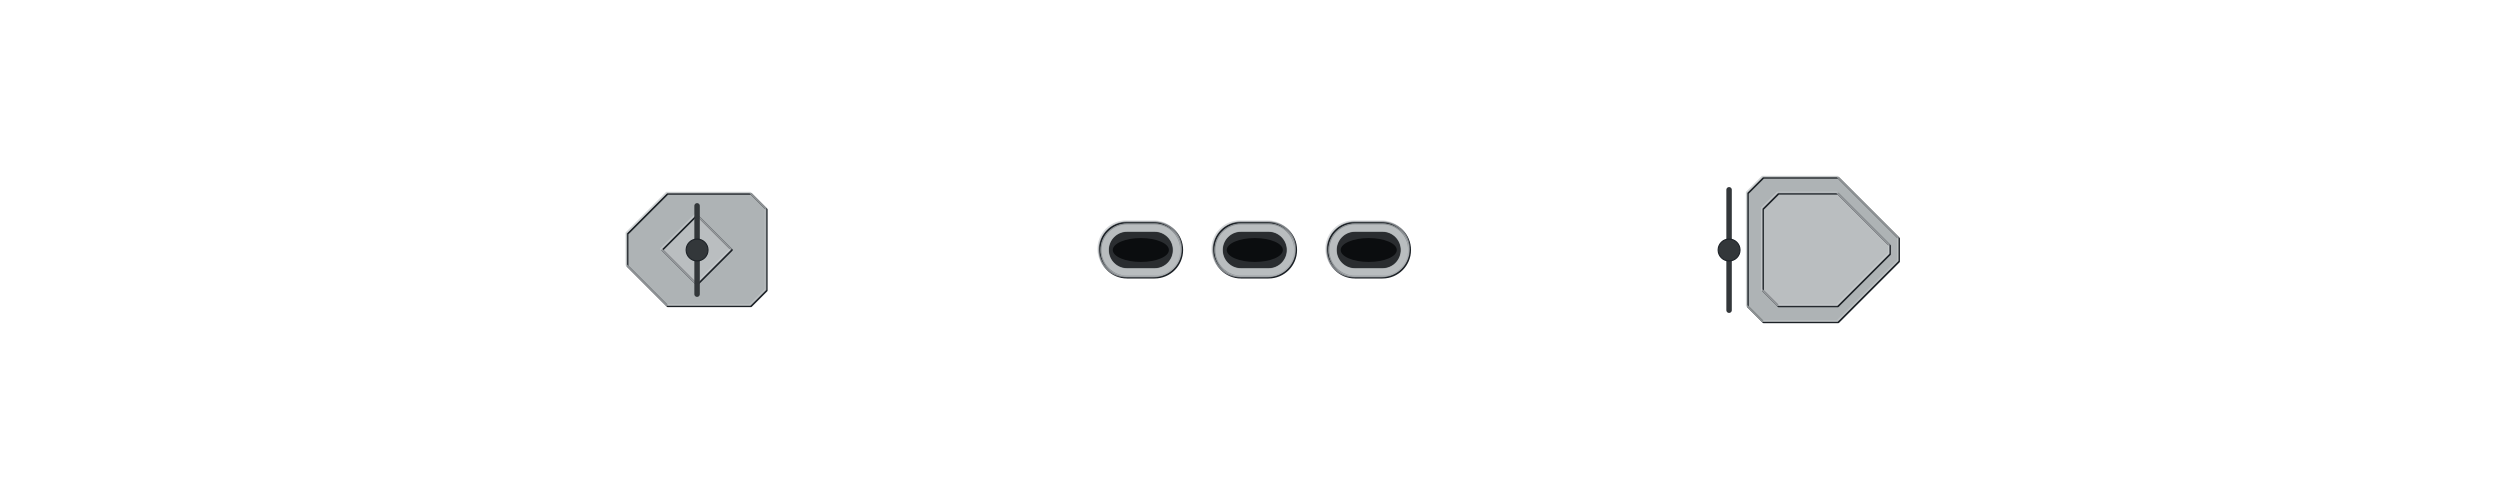
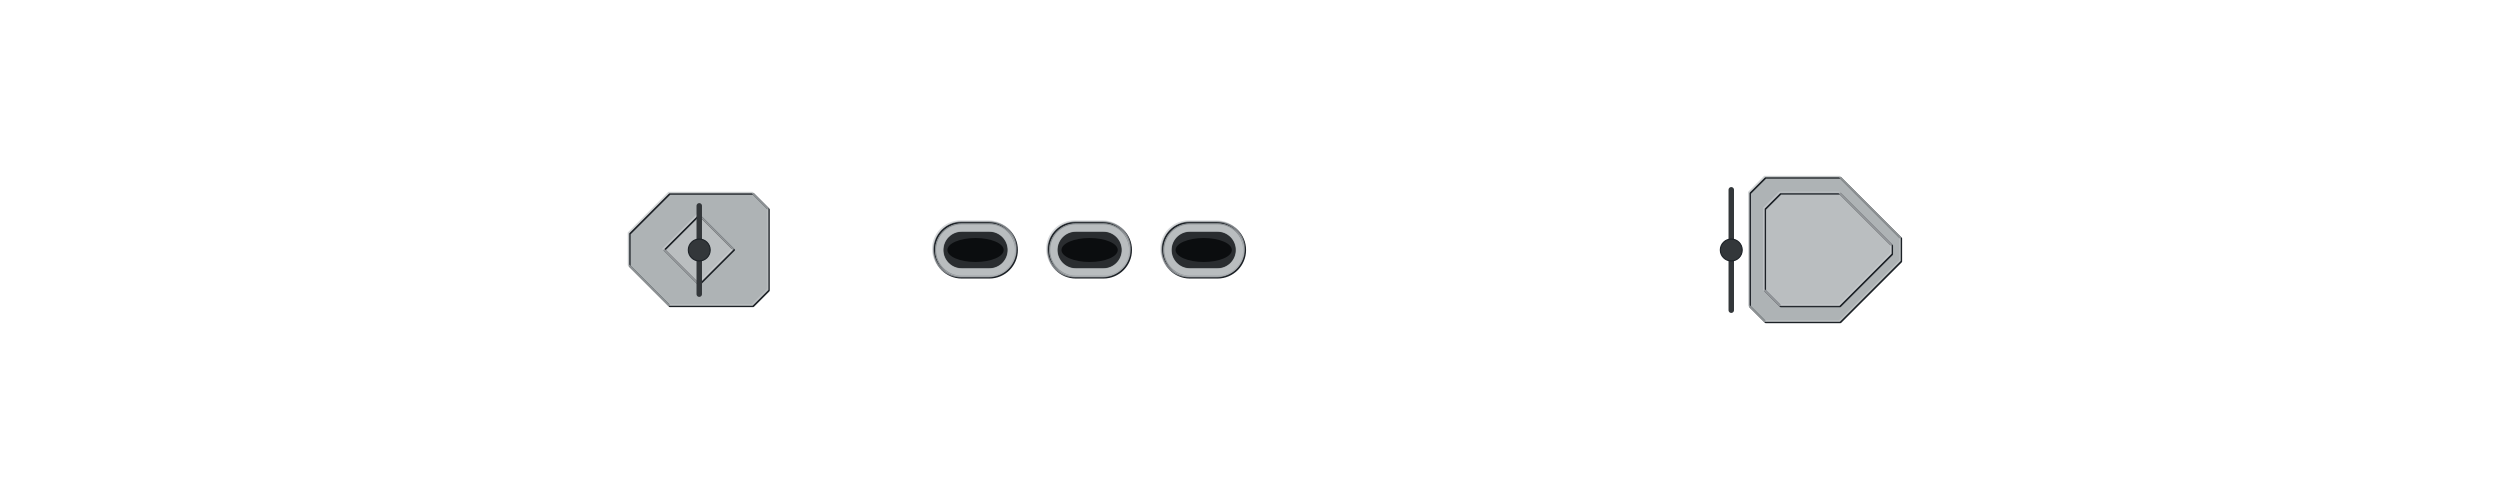
<svg xmlns="http://www.w3.org/2000/svg" width="1600" height="320" viewBox="-80 -16 160 32" shape-rendering="geometricPrecision">
  <defs>
    <clipPath id="hullclip">
      <path d="M-76.75,-1.473 L-76.744,-1.623 L-76.728,-1.773 L-76.7,-1.923 L-76.66,-2.073 L-76.61,-2.222 L-76.548,-2.372 L-76.476,-2.521 L-76.392,-2.67 L-76.297,-2.819 L-76.19,-2.968 L-76.073,-3.116 L-75.945,-3.265 L-75.805,-3.413 L-75.654,-3.56 L-75.493,-3.707 L-75.32,-3.854 L-75.136,-4.001 L-74.942,-4.147 L-74.736,-4.292 L-74.52,-4.437 L-74.292,-4.582 L-74.054,-4.726 L-73.805,-4.87 L-73.545,-5.013 L-73.275,-5.155 L-72.994,-5.297 L-72.702,-5.438 L-72.399,-5.578 L-72.086,-5.718 L-71.762,-5.857 L-71.428,-5.995 L-71.084,-6.133 L-70.729,-6.27 L-70.364,-6.405 L-69.988,-6.541 L-69.603,-6.675 L-69.207,-6.808 L-68.801,-6.941 L-68.385,-7.072 L-67.959,-7.203 L-67.523,-7.332 L-67.077,-7.461 L-66.621,-7.589 L-66.156,-7.715 L-65.681,-7.841 L-65.197,-7.965 L-64.703,-8.088 L-64.199,-8.211 L-63.686,-8.332 L-63.164,-8.451 L-62.633,-8.57 L-62.092,-8.688 L-61.542,-8.804 L-60.984,-8.919 L-60.416,-9.033 L-59.84,-9.145 L-59.255,-9.256 L-58.661,-9.366 L-58.059,-9.474 L-57.448,-9.581 L-56.829,-9.687 L-56.202,-9.791 L-55.566,-9.894 L-54.922,-9.995 L-54.27,-10.095 L-53.611,-10.193 L-52.943,-10.29 L-52.268,-10.386 L-51.585,-10.479 L-50.895,-10.571 L-50.197,-10.662 L-49.492,-10.751 L-48.779,-10.838 L-48.06,-10.924 L-47.333,-11.008 L-46.6,-11.091 L-45.859,-11.172 L-45.113,-11.251 L-44.359,-11.328 L-43.599,-11.403 L-42.833,-11.477 L-42.06,-11.549 L-41.281,-11.62 L-40.496,-11.688 L-39.706,-11.755 L-38.909,-11.819 L-38.107,-11.882 L-37.299,-11.943 L-36.486,-12.003 L-35.668,-12.06 L-34.844,-12.115 L-34.015,-12.169 L-33.181,-12.22 L-32.343,-12.27 L-31.499,-12.318 L-30.651,-12.363 L-29.799,-12.407 L-28.942,-12.449 L-28.081,-12.488 L-27.216,-12.526 L-26.347,-12.561 L-25.474,-12.595 L-24.597,-12.627 L-23.717,-12.656 L-22.833,-12.683 L-21.946,-12.708 L-21.056,-12.732 L-20.163,-12.753 L-19.267,-12.771 L-18.367,-12.788 L-17.466,-12.803 L-16.561,-12.815 L-15.655,-12.826 L-14.746,-12.834 L-13.835,-12.84 L-12.921,-12.843 L-12.006,-12.845 L-11.09,-12.845 L-10.171,-12.845 L-9.251,-12.845 L-8.33,-12.845 L-7.407,-12.845 L-6.484,-12.845 L-5.559,-12.845 L-4.634,-12.845 L-3.708,-12.845 L-2.782,-12.845 L-1.855,-12.845 L-0.927,-12.845 L-0,-12.845 L0.927,-12.845 L1.855,-12.845 L2.782,-12.845 L3.708,-12.845 L4.634,-12.845 L5.559,-12.845 L6.484,-12.845 L7.407,-12.845 L8.33,-12.845 L9.251,-12.845 L10.171,-12.845 L11.09,-12.845 L12.006,-12.845 L12.921,-12.845 L13.835,-12.845 L14.746,-12.845 L15.655,-12.845 L16.561,-12.845 L17.466,-12.845 L18.367,-12.845 L19.267,-12.845 L20.163,-12.845 L21.056,-12.845 L21.946,-12.833 L22.833,-12.802 L23.717,-12.766 L24.597,-12.724 L25.474,-12.677 L26.347,-12.626 L27.216,-12.569 L28.081,-12.506 L28.942,-12.439 L29.799,-12.367 L30.651,-12.29 L31.499,-12.208 L32.343,-12.121 L33.181,-12.029 L34.015,-11.932 L34.844,-11.831 L35.668,-11.726 L36.486,-11.616 L37.299,-11.501 L38.107,-11.383 L38.909,-11.26 L39.706,-11.134 L40.496,-11.003 L41.281,-10.869 L42.06,-10.731 L42.833,-10.59 L43.599,-10.445 L44.359,-10.297 L45.113,-10.146 L45.859,-9.993 L46.6,-9.836 L47.333,-9.676 L48.06,-9.515 L48.779,-9.35 L49.492,-9.184 L50.197,-9.015 L50.895,-8.845 L51.585,-8.673 L52.268,-8.499 L52.943,-8.324 L53.611,-8.147 L54.27,-7.969 L54.922,-7.79 L55.566,-7.61 L56.202,-7.43 L56.829,-7.248 L57.448,-7.067 L58.059,-6.885 L58.661,-6.703 L59.255,-6.521 L59.84,-6.339 L60.416,-6.157 L60.984,-5.975 L61.542,-5.795 L62.092,-5.615 L62.633,-5.435 L63.164,-5.257 L63.686,-5.08 L64.199,-4.904 L64.703,-4.729 L65.197,-4.556 L65.681,-4.384 L66.156,-4.214 L66.621,-4.046 L67.077,-3.88 L67.523,-3.717 L67.959,-3.555 L68.385,-3.396 L68.801,-3.239 L69.207,-3.085 L69.603,-2.933 L69.988,-2.784 L70.364,-2.638 L70.729,-2.496 L71.084,-2.356 L71.428,-2.219 L71.762,-2.086 L72.086,-1.956 L72.399,-1.83 L72.702,-1.707 L72.994,-1.588 L73.275,-1.473 L73.545,-1.361 L73.805,-1.254 L74.054,-1.15 L74.292,-1.051 L74.52,-0.955 L74.736,-0.864 L74.942,-0.777 L75.136,-0.695 L75.32,-0.617 L75.493,-0.543 L75.654,-0.474 L75.805,-0.409 L75.945,-0.349 L76.073,-0.294 L76.19,-0.243 L76.297,-0.197 L76.392,-0.156 L76.476,-0.119 L76.548,-0.088 L76.61,-0.061 L76.66,-0.039 L76.7,-0.022 L76.7,0.022 L76.66,0.039 L76.61,0.061 L76.548,0.088 L76.476,0.119 L76.392,0.156 L76.297,0.197 L76.19,0.243 L76.073,0.294 L75.945,0.349 L75.805,0.409 L75.654,0.474 L75.493,0.543 L75.32,0.617 L75.136,0.695 L74.942,0.777 L74.736,0.864 L74.52,0.955 L74.292,1.051 L74.054,1.15 L73.805,1.254 L73.545,1.361 L73.275,1.473 L72.994,1.588 L72.702,1.707 L72.399,1.83 L72.086,1.956 L71.762,2.086 L71.428,2.219 L71.084,2.356 L70.729,2.496 L70.364,2.638 L69.988,2.784 L69.603,2.933 L69.207,3.085 L68.801,3.239 L68.385,3.396 L67.959,3.555 L67.523,3.717 L67.077,3.88 L66.621,4.046 L66.156,4.214 L65.681,4.384 L65.197,4.556 L64.703,4.729 L64.199,4.904 L63.686,5.08 L63.164,5.257 L62.633,5.435 L62.092,5.615 L61.542,5.795 L60.984,5.975 L60.416,6.157 L59.84,6.339 L59.255,6.521 L58.661,6.703 L58.059,6.885 L57.448,7.067 L56.829,7.248 L56.202,7.43 L55.566,7.61 L54.922,7.79 L54.27,7.969 L53.611,8.147 L52.943,8.324 L52.268,8.499 L51.585,8.673 L50.895,8.845 L50.197,9.015 L49.492,9.184 L48.779,9.35 L48.06,9.515 L47.333,9.676 L46.6,9.836 L45.859,9.993 L45.113,10.146 L44.359,10.297 L43.599,10.445 L42.833,10.59 L42.06,10.731 L41.281,10.869 L40.496,11.003 L39.706,11.134 L38.909,11.26 L38.107,11.383 L37.299,11.501 L36.486,11.616 L35.668,11.726 L34.844,11.831 L34.015,11.932 L33.181,12.029 L32.343,12.121 L31.499,12.208 L30.651,12.29 L29.799,12.367 L28.942,12.439 L28.081,12.506 L27.216,12.569 L26.347,12.626 L25.474,12.677 L24.597,12.724 L23.717,12.766 L22.833,12.802 L21.946,12.833 L21.056,12.845 L20.163,12.845 L19.267,12.845 L18.367,12.845 L17.466,12.845 L16.561,12.845 L15.655,12.845 L14.746,12.845 L13.835,12.845 L12.921,12.845 L12.006,12.845 L11.09,12.845 L10.171,12.845 L9.251,12.845 L8.33,12.845 L7.407,12.845 L6.484,12.845 L5.559,12.845 L4.634,12.845 L3.708,12.845 L2.782,12.845 L1.855,12.845 L0.927,12.845 L-0,12.845 L-0.927,12.845 L-1.855,12.845 L-2.782,12.845 L-3.708,12.845 L-4.634,12.845 L-5.559,12.845 L-6.484,12.845 L-7.407,12.845 L-8.33,12.845 L-9.251,12.845 L-10.171,12.845 L-11.09,12.845 L-12.006,12.845 L-12.921,12.843 L-13.835,12.84 L-14.746,12.834 L-15.655,12.826 L-16.561,12.815 L-17.466,12.803 L-18.367,12.788 L-19.267,12.771 L-20.163,12.753 L-21.056,12.732 L-21.946,12.708 L-22.833,12.683 L-23.717,12.656 L-24.597,12.627 L-25.474,12.595 L-26.347,12.561 L-27.216,12.526 L-28.081,12.488 L-28.942,12.449 L-29.799,12.407 L-30.651,12.363 L-31.499,12.318 L-32.343,12.27 L-33.181,12.22 L-34.015,12.169 L-34.844,12.115 L-35.668,12.06 L-36.486,12.003 L-37.299,11.943 L-38.107,11.882 L-38.909,11.819 L-39.706,11.755 L-40.496,11.688 L-41.281,11.62 L-42.06,11.549 L-42.833,11.477 L-43.599,11.403 L-44.359,11.328 L-45.113,11.251 L-45.859,11.172 L-46.6,11.091 L-47.333,11.008 L-48.06,10.924 L-48.779,10.838 L-49.492,10.751 L-50.197,10.662 L-50.895,10.571 L-51.585,10.479 L-52.268,10.386 L-52.943,10.29 L-53.611,10.193 L-54.27,10.095 L-54.922,9.995 L-55.566,9.894 L-56.202,9.791 L-56.829,9.687 L-57.448,9.581 L-58.059,9.474 L-58.661,9.366 L-59.255,9.256 L-59.84,9.145 L-60.416,9.033 L-60.984,8.919 L-61.542,8.804 L-62.092,8.688 L-62.633,8.57 L-63.164,8.451 L-63.686,8.332 L-64.199,8.211 L-64.703,8.088 L-65.197,7.965 L-65.681,7.841 L-66.156,7.715 L-66.621,7.589 L-67.077,7.461 L-67.523,7.332 L-67.959,7.203 L-68.385,7.072 L-68.801,6.941 L-69.207,6.808 L-69.603,6.675 L-69.988,6.541 L-70.364,6.405 L-70.729,6.27 L-71.084,6.133 L-71.428,5.995 L-71.762,5.857 L-72.086,5.718 L-72.399,5.578 L-72.702,5.438 L-72.994,5.297 L-73.275,5.155 L-73.545,5.013 L-73.805,4.87 L-74.054,4.726 L-74.292,4.582 L-74.52,4.437 L-74.736,4.292 L-74.942,4.147 L-75.136,4.001 L-75.32,3.854 L-75.493,3.707 L-75.654,3.56 L-75.805,3.413 L-75.945,3.265 L-76.073,3.116 L-76.19,2.968 L-76.297,2.819 L-76.392,2.67 L-76.476,2.521 L-76.548,2.372 L-76.61,2.222 L-76.66,2.073 L-76.7,1.923 L-76.728,1.773 L-76.744,1.623 L-76.75,1.473 Z" />
    </clipPath>
    <clipPath id="deckclip">
      <path d="M-76.75,-0.923 L-76.744,-1.073 L-76.728,-1.223 L-76.7,-1.373 L-76.66,-1.523 L-76.61,-1.672 L-76.548,-1.822 L-76.476,-1.971 L-76.392,-2.12 L-76.297,-2.269 L-76.19,-2.418 L-76.073,-2.566 L-75.945,-2.715 L-75.805,-2.863 L-75.654,-3.01 L-75.493,-3.157 L-75.32,-3.304 L-75.136,-3.451 L-74.942,-3.597 L-74.736,-3.742 L-74.52,-3.887 L-74.292,-4.032 L-74.054,-4.176 L-73.805,-4.32 L-73.545,-4.463 L-73.275,-4.605 L-72.994,-4.747 L-72.702,-4.888 L-72.399,-5.028 L-72.086,-5.168 L-71.762,-5.307 L-71.428,-5.445 L-71.084,-5.583 L-70.729,-5.72 L-70.364,-5.855 L-69.988,-5.991 L-69.603,-6.125 L-69.207,-6.258 L-68.801,-6.391 L-68.385,-6.522 L-67.959,-6.653 L-67.523,-6.782 L-67.077,-6.911 L-66.621,-7.039 L-66.156,-7.165 L-65.681,-7.291 L-65.197,-7.415 L-64.703,-7.538 L-64.199,-7.661 L-63.686,-7.782 L-63.164,-7.901 L-62.633,-8.02 L-62.092,-8.138 L-61.542,-8.254 L-60.984,-8.369 L-60.416,-8.483 L-59.84,-8.595 L-59.255,-8.706 L-58.661,-8.816 L-58.059,-8.924 L-57.448,-9.031 L-56.829,-9.137 L-56.202,-9.241 L-55.566,-9.344 L-54.922,-9.445 L-54.27,-9.545 L-53.611,-9.643 L-52.943,-9.74 L-52.268,-9.836 L-51.585,-9.929 L-50.895,-10.021 L-50.197,-10.112 L-49.492,-10.201 L-48.779,-10.288 L-48.06,-10.374 L-47.333,-10.458 L-46.6,-10.541 L-45.859,-10.622 L-45.113,-10.701 L-44.359,-10.778 L-43.599,-10.853 L-42.833,-10.927 L-42.06,-10.999 L-41.281,-11.07 L-40.496,-11.138 L-39.706,-11.205 L-38.909,-11.269 L-38.107,-11.332 L-37.299,-11.393 L-36.486,-11.453 L-35.668,-11.51 L-34.844,-11.565 L-34.015,-11.619 L-33.181,-11.67 L-32.343,-11.72 L-31.499,-11.768 L-30.651,-11.813 L-29.799,-11.857 L-28.942,-11.899 L-28.081,-11.938 L-27.216,-11.976 L-26.347,-12.011 L-25.474,-12.045 L-24.597,-12.077 L-23.717,-12.106 L-22.833,-12.133 L-21.946,-12.158 L-21.056,-12.182 L-20.163,-12.203 L-19.267,-12.221 L-18.367,-12.238 L-17.466,-12.253 L-16.561,-12.265 L-15.655,-12.276 L-14.746,-12.284 L-13.835,-12.29 L-12.921,-12.293 L-12.006,-12.295 L-11.09,-12.295 L-10.171,-12.295 L-9.251,-12.295 L-8.33,-12.295 L-7.407,-12.295 L-6.484,-12.295 L-5.559,-12.295 L-4.634,-12.295 L-3.708,-12.295 L-2.782,-12.295 L-1.855,-12.295 L-0.927,-12.295 L-0,-12.295 L0.927,-12.295 L1.855,-12.295 L2.782,-12.295 L3.708,-12.295 L4.634,-12.295 L5.559,-12.295 L6.484,-12.295 L7.407,-12.295 L8.33,-12.295 L9.251,-12.295 L10.171,-12.295 L11.09,-12.295 L12.006,-12.295 L12.921,-12.295 L13.835,-12.295 L14.746,-12.295 L15.655,-12.295 L16.561,-12.295 L17.466,-12.295 L18.367,-12.295 L19.267,-12.295 L20.163,-12.295 L21.056,-12.295 L21.946,-12.283 L22.833,-12.252 L23.717,-12.216 L24.597,-12.174 L25.474,-12.127 L26.347,-12.076 L27.216,-12.019 L28.081,-11.956 L28.942,-11.889 L29.799,-11.817 L30.651,-11.74 L31.499,-11.658 L32.343,-11.571 L33.181,-11.479 L34.015,-11.382 L34.844,-11.281 L35.668,-11.176 L36.486,-11.066 L37.299,-10.951 L38.107,-10.833 L38.909,-10.71 L39.706,-10.584 L40.496,-10.453 L41.281,-10.319 L42.06,-10.181 L42.833,-10.04 L43.599,-9.895 L44.359,-9.747 L45.113,-9.596 L45.859,-9.443 L46.6,-9.286 L47.333,-9.126 L48.06,-8.965 L48.779,-8.8 L49.492,-8.634 L50.197,-8.465 L50.895,-8.295 L51.585,-8.123 L52.268,-7.949 L52.943,-7.774 L53.611,-7.597 L54.27,-7.419 L54.922,-7.24 L55.566,-7.06 L56.202,-6.88 L56.829,-6.698 L57.448,-6.517 L58.059,-6.335 L58.661,-6.153 L59.255,-5.971 L59.84,-5.789 L60.416,-5.607 L60.984,-5.425 L61.542,-5.245 L62.092,-5.065 L62.633,-4.885 L63.164,-4.707 L63.686,-4.53 L64.199,-4.354 L64.703,-4.179 L65.197,-4.006 L65.681,-3.834 L66.156,-3.664 L66.621,-3.496 L67.077,-3.33 L67.523,-3.167 L67.959,-3.005 L68.385,-2.846 L68.801,-2.689 L69.207,-2.535 L69.603,-2.383 L69.988,-2.234 L70.364,-2.088 L70.729,-1.946 L71.084,-1.806 L71.428,-1.669 L71.762,-1.536 L72.086,-1.406 L72.399,-1.28 L72.702,-1.157 L72.994,-1.038 L73.275,-0.923 L73.545,-0.811 L73.805,-0.704 L74.054,-0.6 L74.292,-0.501 L74.52,-0.405 L74.736,-0.314 L74.942,-0.227 L75.136,-0.145 L75.32,-0.067 L75.32,0.067 L75.136,0.145 L74.942,0.227 L74.736,0.314 L74.52,0.405 L74.292,0.501 L74.054,0.6 L73.805,0.704 L73.545,0.811 L73.275,0.923 L72.994,1.038 L72.702,1.157 L72.399,1.28 L72.086,1.406 L71.762,1.536 L71.428,1.669 L71.084,1.806 L70.729,1.946 L70.364,2.088 L69.988,2.234 L69.603,2.383 L69.207,2.535 L68.801,2.689 L68.385,2.846 L67.959,3.005 L67.523,3.167 L67.077,3.33 L66.621,3.496 L66.156,3.664 L65.681,3.834 L65.197,4.006 L64.703,4.179 L64.199,4.354 L63.686,4.53 L63.164,4.707 L62.633,4.885 L62.092,5.065 L61.542,5.245 L60.984,5.425 L60.416,5.607 L59.84,5.789 L59.255,5.971 L58.661,6.153 L58.059,6.335 L57.448,6.517 L56.829,6.698 L56.202,6.88 L55.566,7.06 L54.922,7.24 L54.27,7.419 L53.611,7.597 L52.943,7.774 L52.268,7.949 L51.585,8.123 L50.895,8.295 L50.197,8.465 L49.492,8.634 L48.779,8.8 L48.06,8.965 L47.333,9.126 L46.6,9.286 L45.859,9.443 L45.113,9.596 L44.359,9.747 L43.599,9.895 L42.833,10.04 L42.06,10.181 L41.281,10.319 L40.496,10.453 L39.706,10.584 L38.909,10.71 L38.107,10.833 L37.299,10.951 L36.486,11.066 L35.668,11.176 L34.844,11.281 L34.015,11.382 L33.181,11.479 L32.343,11.571 L31.499,11.658 L30.651,11.74 L29.799,11.817 L28.942,11.889 L28.081,11.956 L27.216,12.019 L26.347,12.076 L25.474,12.127 L24.597,12.174 L23.717,12.216 L22.833,12.252 L21.946,12.283 L21.056,12.295 L20.163,12.295 L19.267,12.295 L18.367,12.295 L17.466,12.295 L16.561,12.295 L15.655,12.295 L14.746,12.295 L13.835,12.295 L12.921,12.295 L12.006,12.295 L11.09,12.295 L10.171,12.295 L9.251,12.295 L8.33,12.295 L7.407,12.295 L6.484,12.295 L5.559,12.295 L4.634,12.295 L3.708,12.295 L2.782,12.295 L1.855,12.295 L0.927,12.295 L-0,12.295 L-0.927,12.295 L-1.855,12.295 L-2.782,12.295 L-3.708,12.295 L-4.634,12.295 L-5.559,12.295 L-6.484,12.295 L-7.407,12.295 L-8.33,12.295 L-9.251,12.295 L-10.171,12.295 L-11.09,12.295 L-12.006,12.295 L-12.921,12.293 L-13.835,12.29 L-14.746,12.284 L-15.655,12.276 L-16.561,12.265 L-17.466,12.253 L-18.367,12.238 L-19.267,12.221 L-20.163,12.203 L-21.056,12.182 L-21.946,12.158 L-22.833,12.133 L-23.717,12.106 L-24.597,12.077 L-25.474,12.045 L-26.347,12.011 L-27.216,11.976 L-28.081,11.938 L-28.942,11.899 L-29.799,11.857 L-30.651,11.813 L-31.499,11.768 L-32.343,11.72 L-33.181,11.67 L-34.015,11.619 L-34.844,11.565 L-35.668,11.51 L-36.486,11.453 L-37.299,11.393 L-38.107,11.332 L-38.909,11.269 L-39.706,11.205 L-40.496,11.138 L-41.281,11.07 L-42.06,10.999 L-42.833,10.927 L-43.599,10.853 L-44.359,10.778 L-45.113,10.701 L-45.859,10.622 L-46.6,10.541 L-47.333,10.458 L-48.06,10.374 L-48.779,10.288 L-49.492,10.201 L-50.197,10.112 L-50.895,10.021 L-51.585,9.929 L-52.268,9.836 L-52.943,9.74 L-53.611,9.643 L-54.27,9.545 L-54.922,9.445 L-55.566,9.344 L-56.202,9.241 L-56.829,9.137 L-57.448,9.031 L-58.059,8.924 L-58.661,8.816 L-59.255,8.706 L-59.84,8.595 L-60.416,8.483 L-60.984,8.369 L-61.542,8.254 L-62.092,8.138 L-62.633,8.02 L-63.164,7.901 L-63.686,7.782 L-64.199,7.661 L-64.703,7.538 L-65.197,7.415 L-65.681,7.291 L-66.156,7.165 L-66.621,7.039 L-67.077,6.911 L-67.523,6.782 L-67.959,6.653 L-68.385,6.522 L-68.801,6.391 L-69.207,6.258 L-69.603,6.125 L-69.988,5.991 L-70.364,5.855 L-70.729,5.72 L-71.084,5.583 L-71.428,5.445 L-71.762,5.307 L-72.086,5.168 L-72.399,5.028 L-72.702,4.888 L-72.994,4.747 L-73.275,4.605 L-73.545,4.463 L-73.805,4.32 L-74.054,4.176 L-74.292,4.032 L-74.52,3.887 L-74.736,3.742 L-74.942,3.597 L-75.136,3.451 L-75.32,3.304 L-75.493,3.157 L-75.654,3.01 L-75.805,2.863 L-75.945,2.715 L-76.073,2.566 L-76.19,2.418 L-76.297,2.269 L-76.392,2.12 L-76.476,1.971 L-76.548,1.822 L-76.61,1.672 L-76.66,1.523 L-76.7,1.373 L-76.728,1.223 L-76.744,1.073 L-76.75,0.923 Z" />
    </clipPath>
  </defs>
-   <path d="M32.861,-4.624 L37.652,-4.624 L41.536,-0.74 L41.536,0.74 L37.652,4.624 L32.861,4.624 L31.861,3.624 L31.861,-3.624 Z" fill="#aeb3b5" stroke="#1c2126" stroke-width="0.12" stroke-linejoin="round" />
-   <path d="M32.861,-4.624 L37.652,-4.624 L41.536,-0.74 L41.536,0.74 L37.652,4.624 L32.861,4.624 L31.861,3.624 L31.861,-3.624 Z" fill="none" stroke="#c2c6c8" stroke-width="0.108" transform="translate(-0.072,-0.072)" stroke-opacity="0.7" />
-   <path d="M33.829,-3.607 L37.626,-3.607 L40.956,-0.277 L40.956,0.277 L37.626,3.607 L33.829,3.607 L32.829,2.607 L32.829,-2.607 Z" fill="#babec0" stroke="#1c2126" stroke-width="0.12" stroke-linejoin="round" />
-   <path d="M33.829,-3.607 L37.626,-3.607 L40.956,-0.277 L40.956,0.277 L37.626,3.607 L33.829,3.607 L32.829,2.607 L32.829,-2.607 Z" fill="none" stroke="#cbced0" stroke-width="0.108" transform="translate(-0.072,-0.072)" stroke-opacity="0.7" />
-   <path d="M-37.272,-3.597 L-31.933,-3.597 L-30.933,-2.597 L-30.933,2.597 L-31.933,3.597 L-37.272,3.597 L-39.841,1.028 L-39.841,-1.028 Z" fill="#aeb3b5" stroke="#1c2126" stroke-width="0.12" stroke-linejoin="round" />
-   <path d="M-37.272,-3.597 L-31.933,-3.597 L-30.933,-2.597 L-30.933,2.597 L-31.933,3.597 L-37.272,3.597 L-39.841,1.028 L-39.841,-1.028 Z" fill="none" stroke="#c2c6c8" stroke-width="0.108" transform="translate(-0.072,-0.072)" stroke-opacity="0.7" />
-   <path d="M-35.43,-2.184 L-35.344,-2.184 L-33.16,0 L-33.16,0 L-35.344,2.184 L-35.43,2.184 L-37.614,0 L-37.614,0 Z" fill="#babec0" stroke="#1c2126" stroke-width="0.12" stroke-linejoin="round" />
-   <path d="M-35.43,-2.184 L-35.344,-2.184 L-33.16,0 L-33.16,0 L-35.344,2.184 L-35.43,2.184 L-37.614,0 L-37.614,0 Z" fill="none" stroke="#cbced0" stroke-width="0.108" transform="translate(-0.072,-0.072)" stroke-opacity="0.7" />
-   <path d="M6.717,-1.764 L8.481,-1.764 A1.764,1.764 0 0 1 10.245,0 L10.245,0 A1.764,1.764 0 0 1 8.481,1.764 L6.717,1.764 A1.764,1.764 0 0 1 4.953,0 L4.953,0 A1.764,1.764 0 0 1 6.717,-1.764 Z" fill="#a2a7aa" stroke="#1c2126" stroke-width="0.12" stroke-linejoin="round" />
-   <path d="M6.717,-1.164 L8.481,-1.164 A1.164,1.164 0 0 1 9.645,0 L9.645,0 A1.164,1.164 0 0 1 8.481,1.164 L6.717,1.164 A1.164,1.164 0 0 1 5.553,0 L5.553,0 A1.164,1.164 0 0 1 6.717,-1.164 Z" fill="#2a2d30" />
-   <path d="M6.717,-1.564 L8.481,-1.564 A1.564,1.564 0 0 1 10.045,0 L10.045,0 A1.564,1.564 0 0 1 8.481,1.564 L6.717,1.564 A1.564,1.564 0 0 1 5.153,0 L5.153,0 A1.564,1.564 0 0 1 6.717,-1.564 Z" fill="none" stroke="#868b8e" stroke-width="0.25" />
-   <ellipse cx="7.599" cy="0" rx="1.796" ry="0.764" fill="#0b0d0f" />
-   <path d="M6.717,-1.414 L8.481,-1.414 A1.414,1.414 0 0 1 9.895,0 L9.895,0 A1.414,1.414 0 0 1 8.481,1.414 L6.717,1.414 A1.414,1.414 0 0 1 5.303,0 L5.303,0 A1.414,1.414 0 0 1 6.717,-1.414 Z" fill="none" stroke="#b9bdbf" stroke-width="0.45" />
-   <path d="M6.717,-1.764 L8.481,-1.764 A1.764,1.764 0 0 1 10.245,0 L10.245,0 A1.764,1.764 0 0 1 8.481,1.764 L6.717,1.764 A1.764,1.764 0 0 1 4.953,0 L4.953,0 A1.764,1.764 0 0 1 6.717,-1.764 Z" fill="none" stroke="#bec1c4" stroke-width="0.12" transform="translate(-0.072,-0.072)" stroke-opacity="0.6" />
-   <path d="M-0.575,-1.764 L1.189,-1.764 A1.764,1.764 0 0 1 2.953,0 L2.953,0 A1.764,1.764 0 0 1 1.189,1.764 L-0.575,1.764 A1.764,1.764 0 0 1 -2.34,0 L-2.34,0 A1.764,1.764 0 0 1 -0.575,-1.764 Z" fill="#a2a7aa" stroke="#1c2126" stroke-width="0.12" stroke-linejoin="round" />
-   <path d="M-0.575,-1.164 L1.189,-1.164 A1.164,1.164 0 0 1 2.353,0 L2.353,0 A1.164,1.164 0 0 1 1.189,1.164 L-0.575,1.164 A1.164,1.164 0 0 1 -1.74,0 L-1.74,0 A1.164,1.164 0 0 1 -0.575,-1.164 Z" fill="#2a2d30" />
-   <path d="M-0.575,-1.564 L1.189,-1.564 A1.564,1.564 0 0 1 2.753,0 L2.753,0 A1.564,1.564 0 0 1 1.189,1.564 L-0.575,1.564 A1.564,1.564 0 0 1 -2.14,0 L-2.14,0 A1.564,1.564 0 0 1 -0.575,-1.564 Z" fill="none" stroke="#868b8e" stroke-width="0.25" />
-   <ellipse cx="0.307" cy="0" rx="1.796" ry="0.764" fill="#0b0d0f" />
-   <path d="M-0.575,-1.414 L1.189,-1.414 A1.414,1.414 0 0 1 2.603,0 L2.603,0 A1.414,1.414 0 0 1 1.189,1.414 L-0.575,1.414 A1.414,1.414 0 0 1 -1.99,0 L-1.99,0 A1.414,1.414 0 0 1 -0.575,-1.414 Z" fill="none" stroke="#b9bdbf" stroke-width="0.45" />
-   <path d="M-0.575,-1.764 L1.189,-1.764 A1.764,1.764 0 0 1 2.953,0 L2.953,0 A1.764,1.764 0 0 1 1.189,1.764 L-0.575,1.764 A1.764,1.764 0 0 1 -2.34,0 L-2.34,0 A1.764,1.764 0 0 1 -0.575,-1.764 Z" fill="none" stroke="#bec1c4" stroke-width="0.12" transform="translate(-0.072,-0.072)" stroke-opacity="0.6" />
-   <path d="M-7.868,-1.764 L-6.104,-1.764 A1.764,1.764 0 0 1 -4.34,0 L-4.34,0 A1.764,1.764 0 0 1 -6.104,1.764 L-7.868,1.764 A1.764,1.764 0 0 1 -9.632,0 L-9.632,0 A1.764,1.764 0 0 1 -7.868,-1.764 Z" fill="#a2a7aa" stroke="#1c2126" stroke-width="0.12" stroke-linejoin="round" />
-   <path d="M-7.868,-1.164 L-6.104,-1.164 A1.164,1.164 0 0 1 -4.94,0 L-4.94,0 A1.164,1.164 0 0 1 -6.104,1.164 L-7.868,1.164 A1.164,1.164 0 0 1 -9.032,0 L-9.032,0 A1.164,1.164 0 0 1 -7.868,-1.164 Z" fill="#2a2d30" />
-   <path d="M-7.868,-1.564 L-6.104,-1.564 A1.564,1.564 0 0 1 -4.54,0 L-4.54,0 A1.564,1.564 0 0 1 -6.104,1.564 L-7.868,1.564 A1.564,1.564 0 0 1 -9.432,0 L-9.432,0 A1.564,1.564 0 0 1 -7.868,-1.564 Z" fill="none" stroke="#868b8e" stroke-width="0.25" />
-   <ellipse cx="-6.986" cy="0" rx="1.796" ry="0.764" fill="#0b0d0f" />
-   <path d="M-7.868,-1.414 L-6.104,-1.414 A1.414,1.414 0 0 1 -4.69,0 L-4.69,0 A1.414,1.414 0 0 1 -6.104,1.414 L-7.868,1.414 A1.414,1.414 0 0 1 -9.282,0 L-9.282,0 A1.414,1.414 0 0 1 -7.868,-1.414 Z" fill="none" stroke="#b9bdbf" stroke-width="0.45" />
-   <path d="M-7.868,-1.764 L-6.104,-1.764 A1.764,1.764 0 0 1 -4.34,0 L-4.34,0 A1.764,1.764 0 0 1 -6.104,1.764 L-7.868,1.764 A1.764,1.764 0 0 1 -9.632,0 L-9.632,0 A1.764,1.764 0 0 1 -7.868,-1.764 Z" fill="none" stroke="#bec1c4" stroke-width="0.12" transform="translate(-0.072,-0.072)" stroke-opacity="0.6" />
-   <line x1="30.661" y1="-3.853" x2="30.661" y2="3.853" stroke="#33373a" stroke-width="0.35" stroke-linecap="round" />
-   <circle cx="30.661" cy="0" r="0.7" fill="#33373a" stroke="#1c2126" stroke-width="0.072" stroke-linejoin="round" />
-   <line x1="-35.387" y1="-2.826" x2="-35.387" y2="2.826" stroke="#33373a" stroke-width="0.35" stroke-linecap="round" />
-   <circle cx="-35.387" cy="0" r="0.7" fill="#33373a" stroke="#1c2126" stroke-width="0.072" stroke-linejoin="round" />
+   <path d="M33.001,-4.624 L37.791,-4.624 L41.676,-0.74 L41.676,0.74 L37.791,4.624 L33.001,4.624 L32.001,3.624 L32.001,-3.624 Z" fill="#aeb3b5" stroke="#1c2126" stroke-width="0.12" stroke-linejoin="round" />
+   <path d="M33.001,-4.624 L37.791,-4.624 L41.676,-0.74 L41.676,0.74 L37.791,4.624 L33.001,4.624 L32.001,3.624 L32.001,-3.624 Z" fill="none" stroke="#c2c6c8" stroke-width="0.108" transform="translate(-0.072,-0.072)" stroke-opacity="0.7" />
+   <path d="M33.968,-3.607 L37.766,-3.607 L41.095,-0.277 L41.095,0.277 L37.766,3.607 L33.968,3.607 L32.968,2.607 L32.968,-2.607 Z" fill="#babec0" stroke="#1c2126" stroke-width="0.12" stroke-linejoin="round" />
+   <path d="M33.968,-3.607 L37.766,-3.607 L41.095,-0.277 L41.095,0.277 L37.766,3.607 L33.968,3.607 L32.968,2.607 L32.968,-2.607 Z" fill="none" stroke="#cbced0" stroke-width="0.108" transform="translate(-0.072,-0.072)" stroke-opacity="0.7" />
+   <path d="M-37.132,-3.597 L-31.794,-3.597 L-30.794,-2.597 L-30.794,2.597 L-31.794,3.597 L-37.132,3.597 L-39.701,1.028 L-39.701,-1.028 Z" fill="#aeb3b5" stroke="#1c2126" stroke-width="0.12" stroke-linejoin="round" />
+   <path d="M-37.132,-3.597 L-31.794,-3.597 L-30.794,-2.597 L-30.794,2.597 L-31.794,3.597 L-37.132,3.597 L-39.701,1.028 L-39.701,-1.028 Z" fill="none" stroke="#c2c6c8" stroke-width="0.108" transform="translate(-0.072,-0.072)" stroke-opacity="0.7" />
+   <path d="M-35.291,-2.184 L-35.205,-2.184 L-33.021,0 L-33.021,0 L-35.205,2.184 L-35.291,2.184 L-37.475,0 L-37.475,0 Z" fill="#babec0" stroke="#1c2126" stroke-width="0.12" stroke-linejoin="round" />
+   <path d="M-35.291,-2.184 L-35.205,-2.184 L-33.021,0 L-33.021,0 L-35.205,2.184 L-35.291,2.184 L-37.475,0 L-37.475,0 Z" fill="none" stroke="#cbced0" stroke-width="0.108" transform="translate(-0.072,-0.072)" stroke-opacity="0.7" />
+   <path d="M-3.845,-1.767 L-2.078,-1.767 A1.767,1.767 0 0 1 -0.311,0 L-0.311,0 A1.767,1.767 0 0 1 -2.078,1.767 L-3.845,1.767 A1.767,1.767 0 0 1 -5.613,0 L-5.613,0 A1.767,1.767 0 0 1 -3.845,-1.767 Z" fill="#a2a7aa" stroke="#1c2126" stroke-width="0.12" stroke-linejoin="round" />
+   <path d="M-3.845,-1.167 L-2.078,-1.167 A1.167,1.167 0 0 1 -0.911,0 L-0.911,0 A1.167,1.167 0 0 1 -2.078,1.167 L-3.845,1.167 A1.167,1.167 0 0 1 -5.013,0 L-5.013,0 A1.167,1.167 0 0 1 -3.845,-1.167 Z" fill="#2a2d30" />
+   <path d="M-3.845,-1.567 L-2.078,-1.567 A1.567,1.567 0 0 1 -0.511,0 L-0.511,0 A1.567,1.567 0 0 1 -2.078,1.567 L-3.845,1.567 A1.567,1.567 0 0 1 -5.413,0 L-5.413,0 A1.567,1.567 0 0 1 -3.845,-1.567 Z" fill="none" stroke="#868b8e" stroke-width="0.25" />
+   <ellipse cx="-2.962" cy="0" rx="1.801" ry="0.767" fill="#0b0d0f" />
+   <path d="M-3.845,-1.417 L-2.078,-1.417 A1.417,1.417 0 0 1 -0.661,0 L-0.661,0 A1.417,1.417 0 0 1 -2.078,1.417 L-3.845,1.417 A1.417,1.417 0 0 1 -5.263,0 L-5.263,0 A1.417,1.417 0 0 1 -3.845,-1.417 Z" fill="none" stroke="#b9bdbf" stroke-width="0.45" />
+   <path d="M-3.845,-1.767 L-2.078,-1.767 A1.767,1.767 0 0 1 -0.311,0 L-0.311,0 A1.767,1.767 0 0 1 -2.078,1.767 L-3.845,1.767 A1.767,1.767 0 0 1 -5.613,0 L-5.613,0 A1.767,1.767 0 0 1 -3.845,-1.767 Z" fill="none" stroke="#bec1c4" stroke-width="0.12" transform="translate(-0.072,-0.072)" stroke-opacity="0.6" />
+   <path d="M-11.148,-1.767 L-9.38,-1.767 A1.767,1.767 0 0 1 -7.613,0 L-7.613,0 A1.767,1.767 0 0 1 -9.38,1.767 L-11.148,1.767 A1.767,1.767 0 0 1 -12.915,0 L-12.915,0 A1.767,1.767 0 0 1 -11.148,-1.767 Z" fill="#a2a7aa" stroke="#1c2126" stroke-width="0.12" stroke-linejoin="round" />
+   <path d="M-11.148,-1.167 L-9.38,-1.167 A1.167,1.167 0 0 1 -8.213,0 L-8.213,0 A1.167,1.167 0 0 1 -9.38,1.167 L-11.148,1.167 A1.167,1.167 0 0 1 -12.315,0 L-12.315,0 A1.167,1.167 0 0 1 -11.148,-1.167 Z" fill="#2a2d30" />
+   <path d="M-11.148,-1.567 L-9.38,-1.567 A1.567,1.567 0 0 1 -7.813,0 L-7.813,0 A1.567,1.567 0 0 1 -9.38,1.567 L-11.148,1.567 A1.567,1.567 0 0 1 -12.715,0 L-12.715,0 A1.567,1.567 0 0 1 -11.148,-1.567 Z" fill="none" stroke="#868b8e" stroke-width="0.25" />
+   <ellipse cx="-10.264" cy="0" rx="1.801" ry="0.767" fill="#0b0d0f" />
+   <path d="M-11.148,-1.417 L-9.38,-1.417 A1.417,1.417 0 0 1 -7.963,0 L-7.963,0 A1.417,1.417 0 0 1 -9.38,1.417 L-11.148,1.417 A1.417,1.417 0 0 1 -12.565,0 L-12.565,0 A1.417,1.417 0 0 1 -11.148,-1.417 Z" fill="none" stroke="#b9bdbf" stroke-width="0.45" />
+   <path d="M-11.148,-1.767 L-9.38,-1.767 A1.767,1.767 0 0 1 -7.613,0 L-7.613,0 A1.767,1.767 0 0 1 -9.38,1.767 L-11.148,1.767 A1.767,1.767 0 0 1 -12.915,0 L-12.915,0 A1.767,1.767 0 0 1 -11.148,-1.767 Z" fill="none" stroke="#bec1c4" stroke-width="0.12" transform="translate(-0.072,-0.072)" stroke-opacity="0.6" />
+   <path d="M-18.45,-1.767 L-16.682,-1.767 A1.767,1.767 0 0 1 -14.915,0 L-14.915,0 A1.767,1.767 0 0 1 -16.682,1.767 L-18.45,1.767 A1.767,1.767 0 0 1 -20.217,0 L-20.217,0 A1.767,1.767 0 0 1 -18.45,-1.767 Z" fill="#a2a7aa" stroke="#1c2126" stroke-width="0.12" stroke-linejoin="round" />
+   <path d="M-18.45,-1.167 L-16.682,-1.167 A1.167,1.167 0 0 1 -15.515,0 L-15.515,0 A1.167,1.167 0 0 1 -16.682,1.167 L-18.45,1.167 A1.167,1.167 0 0 1 -19.617,0 L-19.617,0 A1.167,1.167 0 0 1 -18.45,-1.167 Z" fill="#2a2d30" />
+   <path d="M-18.45,-1.567 L-16.682,-1.567 A1.567,1.567 0 0 1 -15.115,0 L-15.115,0 A1.567,1.567 0 0 1 -16.682,1.567 L-18.45,1.567 A1.567,1.567 0 0 1 -20.017,0 L-20.017,0 A1.567,1.567 0 0 1 -18.45,-1.567 Z" fill="none" stroke="#868b8e" stroke-width="0.25" />
+   <ellipse cx="-17.566" cy="0" rx="1.801" ry="0.767" fill="#0b0d0f" />
+   <path d="M-18.45,-1.417 L-16.682,-1.417 A1.417,1.417 0 0 1 -15.265,0 L-15.265,0 A1.417,1.417 0 0 1 -16.682,1.417 L-18.45,1.417 A1.417,1.417 0 0 1 -19.867,0 L-19.867,0 A1.417,1.417 0 0 1 -18.45,-1.417 Z" fill="none" stroke="#b9bdbf" stroke-width="0.45" />
+   <path d="M-18.45,-1.767 L-16.682,-1.767 A1.767,1.767 0 0 1 -14.915,0 L-14.915,0 A1.767,1.767 0 0 1 -16.682,1.767 L-18.45,1.767 A1.767,1.767 0 0 1 -20.217,0 L-20.217,0 A1.767,1.767 0 0 1 -18.45,-1.767 Z" fill="none" stroke="#bec1c4" stroke-width="0.12" transform="translate(-0.072,-0.072)" stroke-opacity="0.6" />
+   <line x1="30.801" y1="-3.853" x2="30.801" y2="3.853" stroke="#33373a" stroke-width="0.35" stroke-linecap="round" />
+   <circle cx="30.801" cy="0" r="0.7" fill="#33373a" stroke="#1c2126" stroke-width="0.072" stroke-linejoin="round" />
+   <line x1="-35.248" y1="-2.826" x2="-35.248" y2="2.826" stroke="#33373a" stroke-width="0.35" stroke-linecap="round" />
+   <circle cx="-35.248" cy="0" r="0.7" fill="#33373a" stroke="#1c2126" stroke-width="0.072" stroke-linejoin="round" />
</svg>
